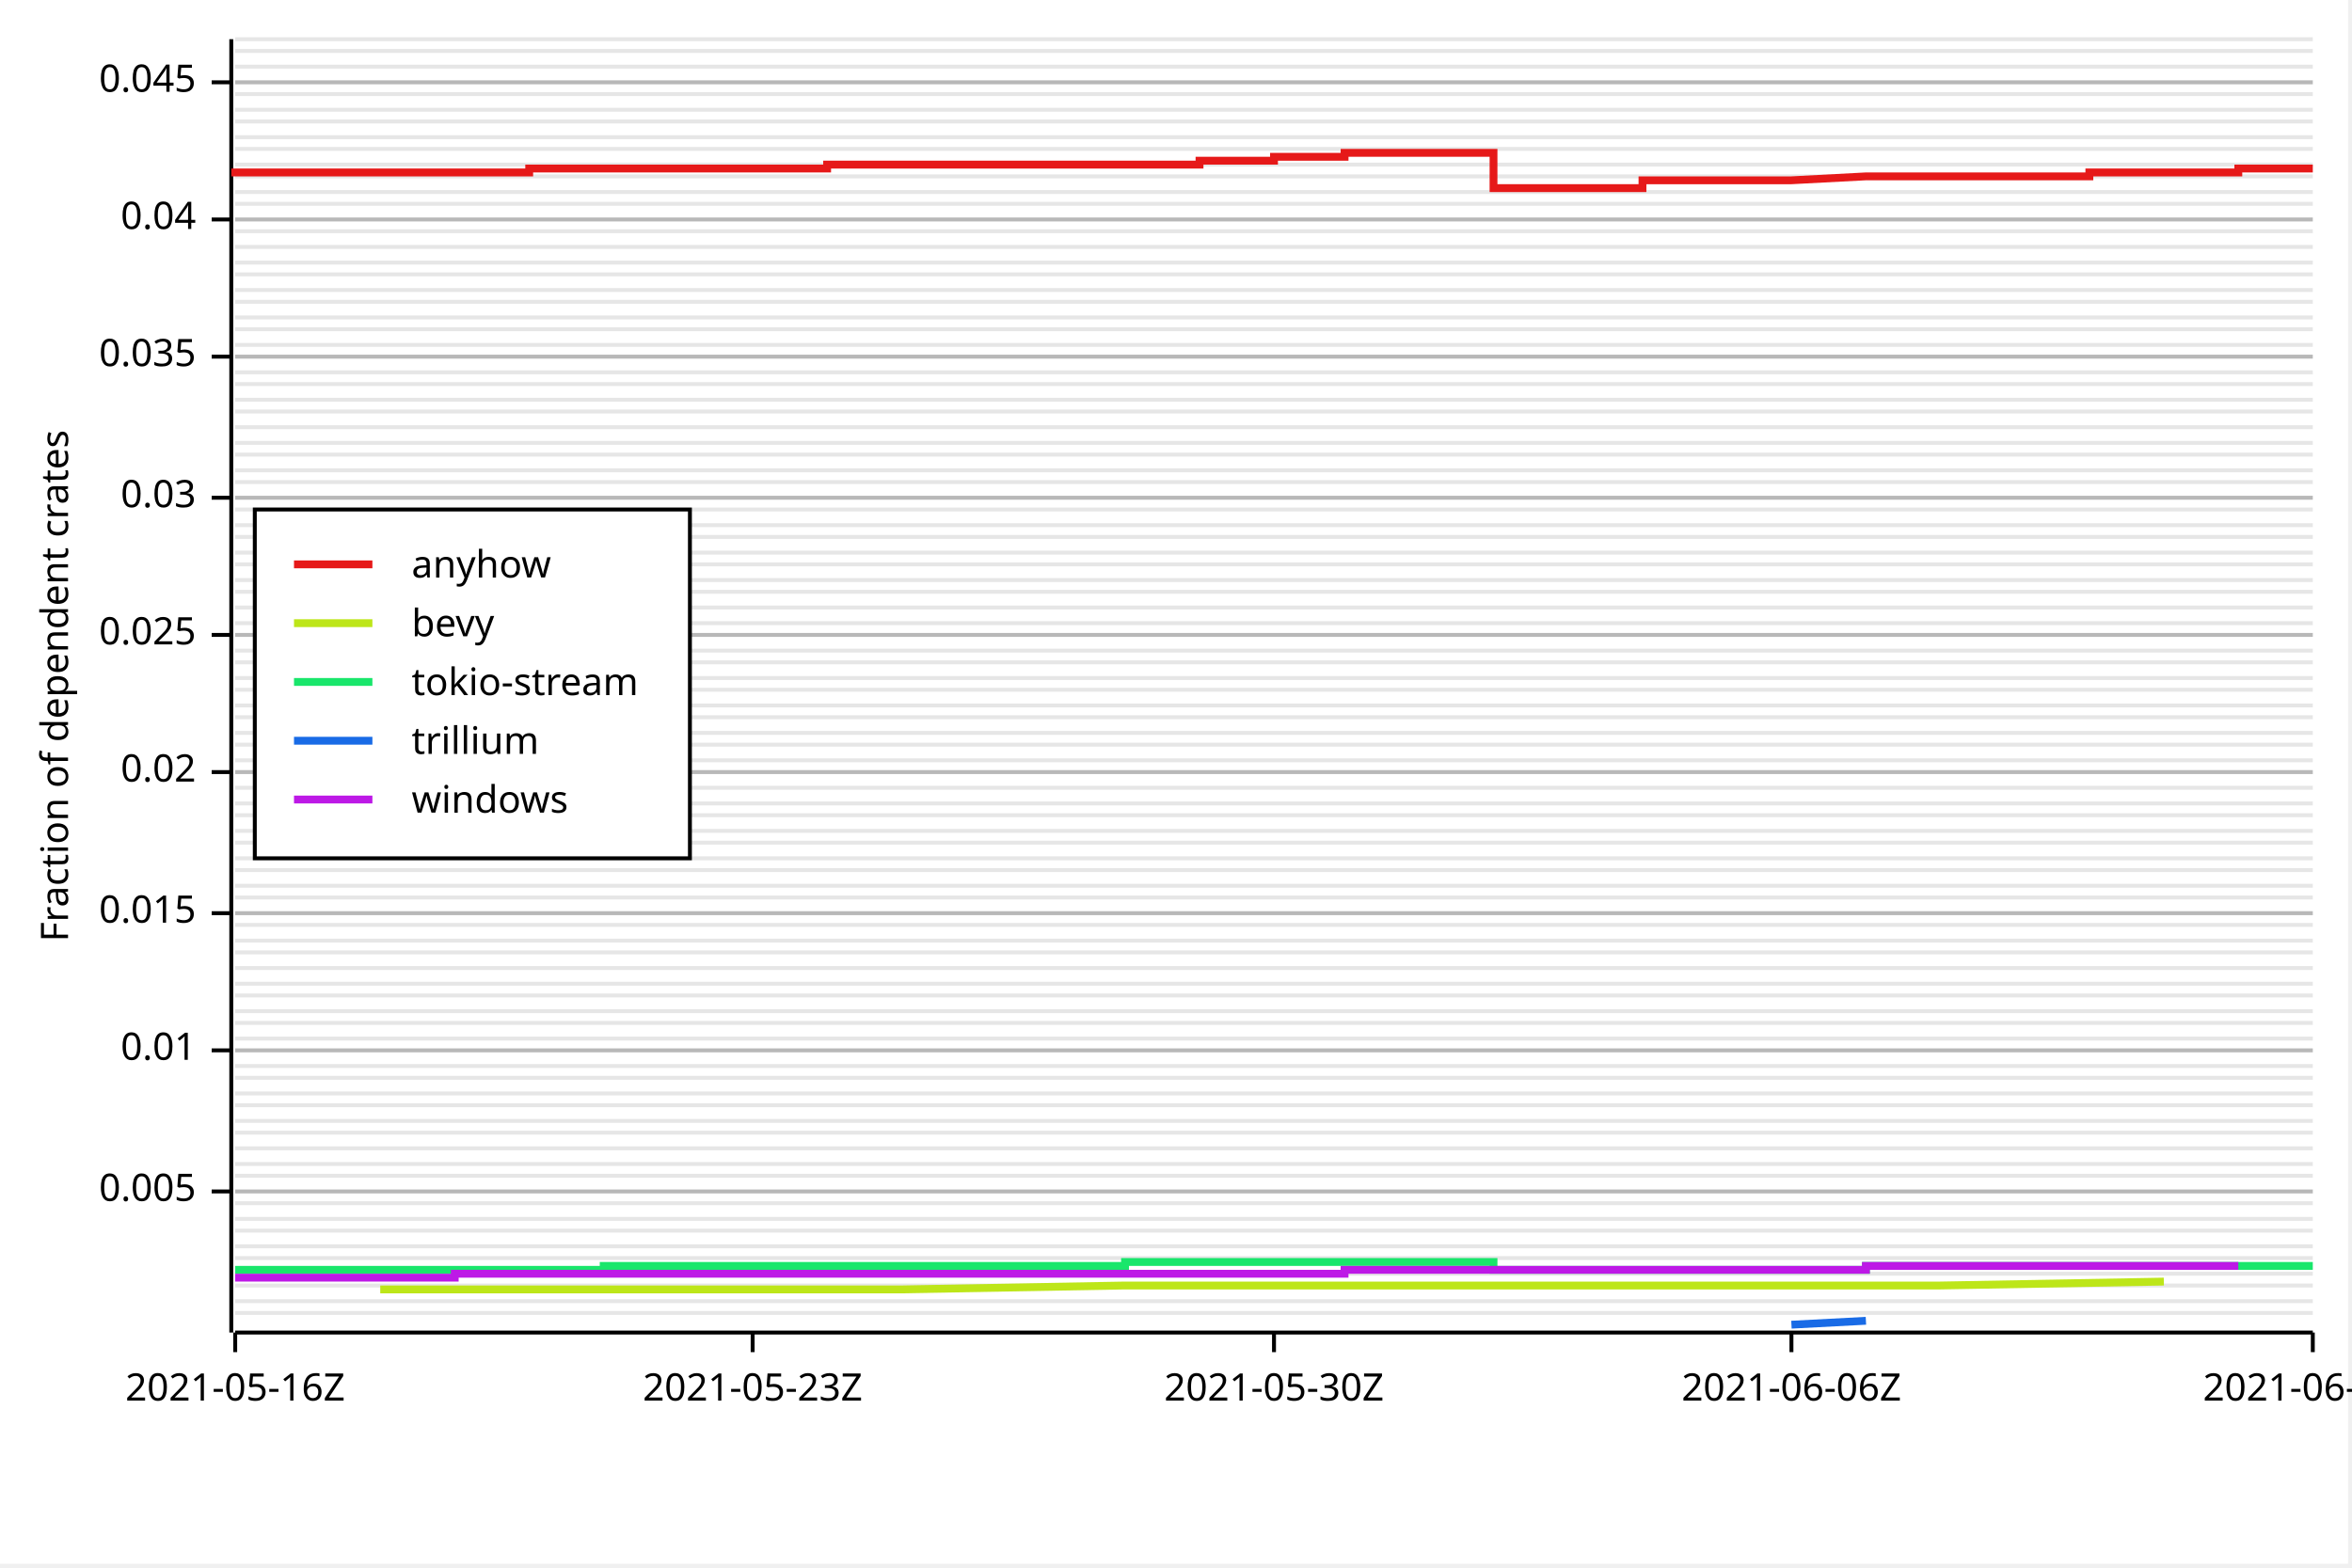
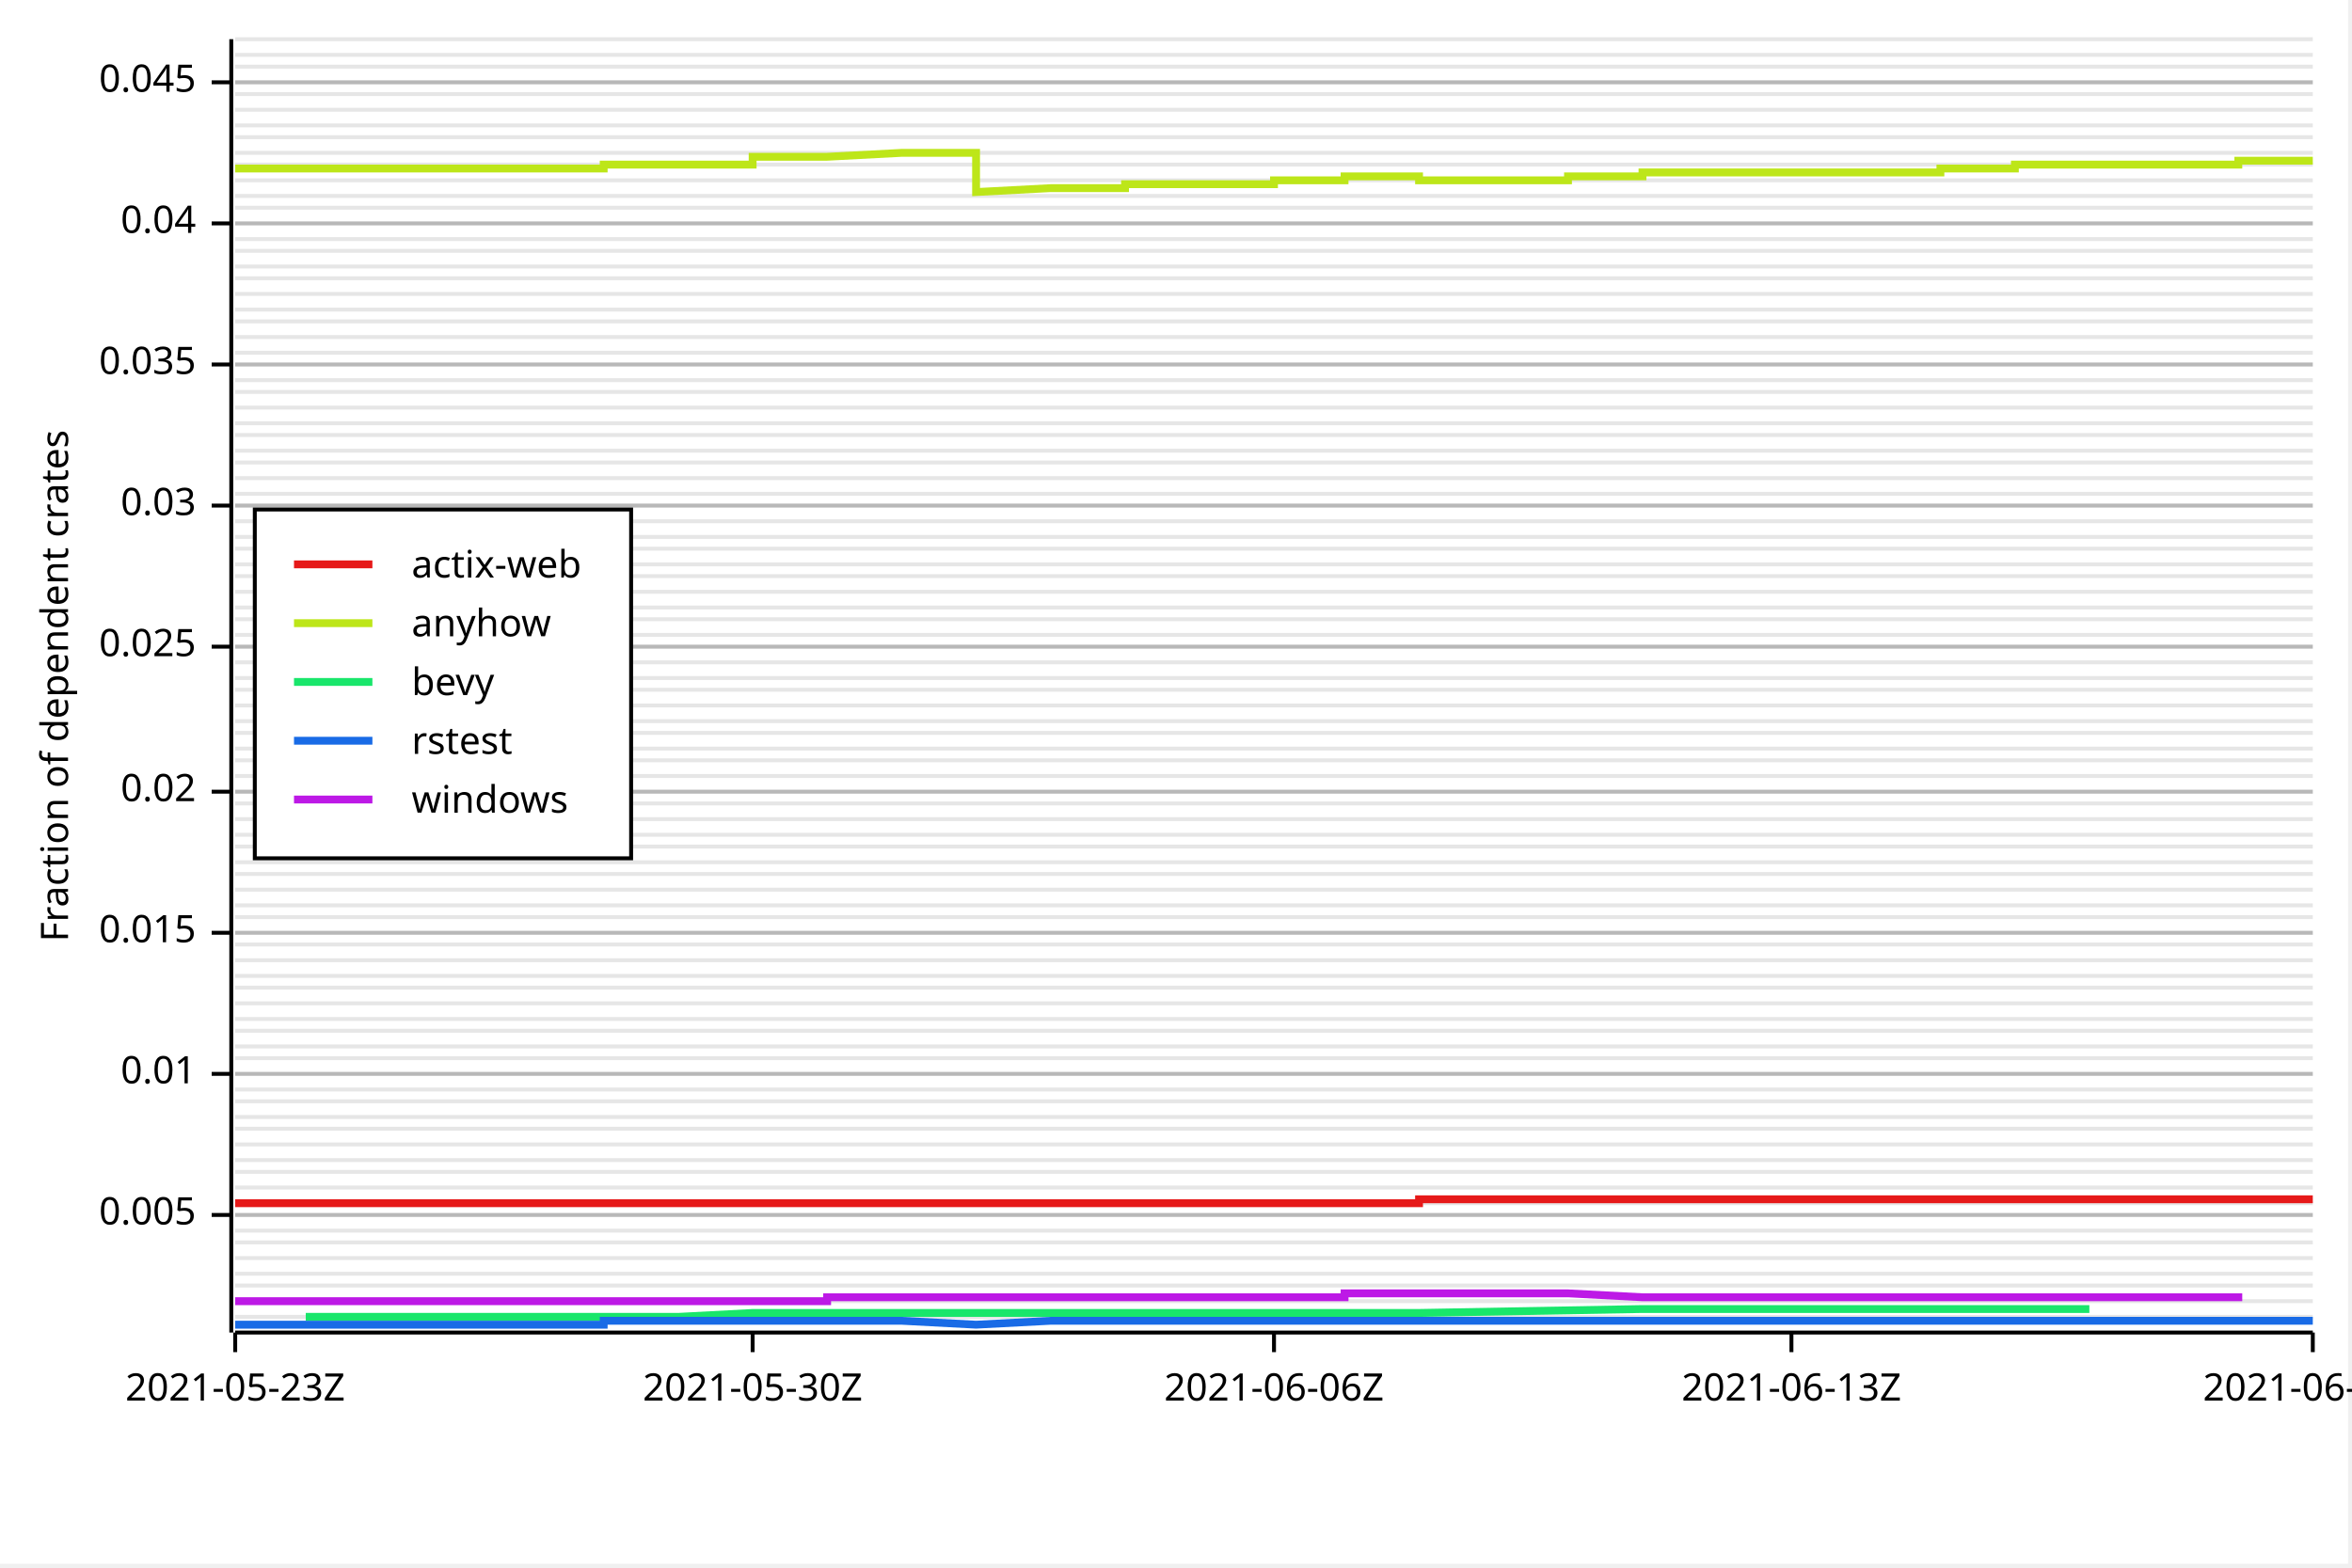
<svg xmlns="http://www.w3.org/2000/svg" width="600" height="400" viewBox="0 0 600 400">
  <rect x="0" y="0" width="599" height="399" opacity="1" fill="#FFFFFF" stroke="none" />
-   <line opacity="0.1" stroke="#000000" stroke-width="1" x1="60" y1="335" x2="590" y2="335" />
+   <line opacity="0.1" stroke="#000000" stroke-width="1" x1="60" y1="336" x2="590" y2="336" />
  <line opacity="0.1" stroke="#000000" stroke-width="1" x1="60" y1="332" x2="590" y2="332" />
  <line opacity="0.1" stroke="#000000" stroke-width="1" x1="60" y1="328" x2="590" y2="328" />
  <line opacity="0.1" stroke="#000000" stroke-width="1" x1="60" y1="325" x2="590" y2="325" />
  <line opacity="0.1" stroke="#000000" stroke-width="1" x1="60" y1="321" x2="590" y2="321" />
-   <line opacity="0.1" stroke="#000000" stroke-width="1" x1="60" y1="318" x2="590" y2="318" />
+   <line opacity="0.1" stroke="#000000" stroke-width="1" x1="60" y1="317" x2="590" y2="317" />
  <line opacity="0.1" stroke="#000000" stroke-width="1" x1="60" y1="314" x2="590" y2="314" />
-   <line opacity="0.1" stroke="#000000" stroke-width="1" x1="60" y1="311" x2="590" y2="311" />
+   <line opacity="0.1" stroke="#000000" stroke-width="1" x1="60" y1="310" x2="590" y2="310" />
  <line opacity="0.1" stroke="#000000" stroke-width="1" x1="60" y1="307" x2="590" y2="307" />
-   <line opacity="0.1" stroke="#000000" stroke-width="1" x1="60" y1="304" x2="590" y2="304" />
-   <line opacity="0.1" stroke="#000000" stroke-width="1" x1="60" y1="300" x2="590" y2="300" />
-   <line opacity="0.1" stroke="#000000" stroke-width="1" x1="60" y1="297" x2="590" y2="297" />
-   <line opacity="0.1" stroke="#000000" stroke-width="1" x1="60" y1="293" x2="590" y2="293" />
-   <line opacity="0.1" stroke="#000000" stroke-width="1" x1="60" y1="289" x2="590" y2="289" />
-   <line opacity="0.1" stroke="#000000" stroke-width="1" x1="60" y1="286" x2="590" y2="286" />
-   <line opacity="0.1" stroke="#000000" stroke-width="1" x1="60" y1="282" x2="590" y2="282" />
-   <line opacity="0.1" stroke="#000000" stroke-width="1" x1="60" y1="279" x2="590" y2="279" />
-   <line opacity="0.1" stroke="#000000" stroke-width="1" x1="60" y1="275" x2="590" y2="275" />
-   <line opacity="0.1" stroke="#000000" stroke-width="1" x1="60" y1="272" x2="590" y2="272" />
-   <line opacity="0.1" stroke="#000000" stroke-width="1" x1="60" y1="268" x2="590" y2="268" />
-   <line opacity="0.1" stroke="#000000" stroke-width="1" x1="60" y1="265" x2="590" y2="265" />
-   <line opacity="0.1" stroke="#000000" stroke-width="1" x1="60" y1="261" x2="590" y2="261" />
-   <line opacity="0.1" stroke="#000000" stroke-width="1" x1="60" y1="258" x2="590" y2="258" />
-   <line opacity="0.1" stroke="#000000" stroke-width="1" x1="60" y1="254" x2="590" y2="254" />
-   <line opacity="0.1" stroke="#000000" stroke-width="1" x1="60" y1="251" x2="590" y2="251" />
-   <line opacity="0.1" stroke="#000000" stroke-width="1" x1="60" y1="247" x2="590" y2="247" />
-   <line opacity="0.1" stroke="#000000" stroke-width="1" x1="60" y1="243" x2="590" y2="243" />
-   <line opacity="0.1" stroke="#000000" stroke-width="1" x1="60" y1="240" x2="590" y2="240" />
-   <line opacity="0.1" stroke="#000000" stroke-width="1" x1="60" y1="236" x2="590" y2="236" />
-   <line opacity="0.1" stroke="#000000" stroke-width="1" x1="60" y1="233" x2="590" y2="233" />
-   <line opacity="0.1" stroke="#000000" stroke-width="1" x1="60" y1="229" x2="590" y2="229" />
-   <line opacity="0.1" stroke="#000000" stroke-width="1" x1="60" y1="226" x2="590" y2="226" />
-   <line opacity="0.1" stroke="#000000" stroke-width="1" x1="60" y1="222" x2="590" y2="222" />
-   <line opacity="0.1" stroke="#000000" stroke-width="1" x1="60" y1="219" x2="590" y2="219" />
-   <line opacity="0.1" stroke="#000000" stroke-width="1" x1="60" y1="215" x2="590" y2="215" />
-   <line opacity="0.1" stroke="#000000" stroke-width="1" x1="60" y1="212" x2="590" y2="212" />
-   <line opacity="0.1" stroke="#000000" stroke-width="1" x1="60" y1="208" x2="590" y2="208" />
+   <line opacity="0.1" stroke="#000000" stroke-width="1" x1="60" y1="303" x2="590" y2="303" />
+   <line opacity="0.1" stroke="#000000" stroke-width="1" x1="60" y1="299" x2="590" y2="299" />
+   <line opacity="0.1" stroke="#000000" stroke-width="1" x1="60" y1="296" x2="590" y2="296" />
+   <line opacity="0.1" stroke="#000000" stroke-width="1" x1="60" y1="292" x2="590" y2="292" />
+   <line opacity="0.1" stroke="#000000" stroke-width="1" x1="60" y1="288" x2="590" y2="288" />
+   <line opacity="0.1" stroke="#000000" stroke-width="1" x1="60" y1="285" x2="590" y2="285" />
+   <line opacity="0.1" stroke="#000000" stroke-width="1" x1="60" y1="281" x2="590" y2="281" />
+   <line opacity="0.1" stroke="#000000" stroke-width="1" x1="60" y1="278" x2="590" y2="278" />
+   <line opacity="0.1" stroke="#000000" stroke-width="1" x1="60" y1="274" x2="590" y2="274" />
+   <line opacity="0.1" stroke="#000000" stroke-width="1" x1="60" y1="270" x2="590" y2="270" />
+   <line opacity="0.1" stroke="#000000" stroke-width="1" x1="60" y1="267" x2="590" y2="267" />
+   <line opacity="0.1" stroke="#000000" stroke-width="1" x1="60" y1="263" x2="590" y2="263" />
+   <line opacity="0.1" stroke="#000000" stroke-width="1" x1="60" y1="260" x2="590" y2="260" />
+   <line opacity="0.1" stroke="#000000" stroke-width="1" x1="60" y1="256" x2="590" y2="256" />
+   <line opacity="0.1" stroke="#000000" stroke-width="1" x1="60" y1="252" x2="590" y2="252" />
+   <line opacity="0.1" stroke="#000000" stroke-width="1" x1="60" y1="249" x2="590" y2="249" />
+   <line opacity="0.1" stroke="#000000" stroke-width="1" x1="60" y1="245" x2="590" y2="245" />
+   <line opacity="0.1" stroke="#000000" stroke-width="1" x1="60" y1="241" x2="590" y2="241" />
+   <line opacity="0.1" stroke="#000000" stroke-width="1" x1="60" y1="238" x2="590" y2="238" />
+   <line opacity="0.1" stroke="#000000" stroke-width="1" x1="60" y1="234" x2="590" y2="234" />
+   <line opacity="0.1" stroke="#000000" stroke-width="1" x1="60" y1="231" x2="590" y2="231" />
+   <line opacity="0.1" stroke="#000000" stroke-width="1" x1="60" y1="227" x2="590" y2="227" />
+   <line opacity="0.1" stroke="#000000" stroke-width="1" x1="60" y1="223" x2="590" y2="223" />
+   <line opacity="0.1" stroke="#000000" stroke-width="1" x1="60" y1="220" x2="590" y2="220" />
+   <line opacity="0.1" stroke="#000000" stroke-width="1" x1="60" y1="216" x2="590" y2="216" />
+   <line opacity="0.1" stroke="#000000" stroke-width="1" x1="60" y1="213" x2="590" y2="213" />
+   <line opacity="0.1" stroke="#000000" stroke-width="1" x1="60" y1="209" x2="590" y2="209" />
  <line opacity="0.1" stroke="#000000" stroke-width="1" x1="60" y1="205" x2="590" y2="205" />
-   <line opacity="0.1" stroke="#000000" stroke-width="1" x1="60" y1="201" x2="590" y2="201" />
-   <line opacity="0.1" stroke="#000000" stroke-width="1" x1="60" y1="197" x2="590" y2="197" />
+   <line opacity="0.1" stroke="#000000" stroke-width="1" x1="60" y1="202" x2="590" y2="202" />
+   <line opacity="0.1" stroke="#000000" stroke-width="1" x1="60" y1="198" x2="590" y2="198" />
  <line opacity="0.1" stroke="#000000" stroke-width="1" x1="60" y1="194" x2="590" y2="194" />
-   <line opacity="0.1" stroke="#000000" stroke-width="1" x1="60" y1="190" x2="590" y2="190" />
+   <line opacity="0.1" stroke="#000000" stroke-width="1" x1="60" y1="191" x2="590" y2="191" />
  <line opacity="0.1" stroke="#000000" stroke-width="1" x1="60" y1="187" x2="590" y2="187" />
-   <line opacity="0.1" stroke="#000000" stroke-width="1" x1="60" y1="183" x2="590" y2="183" />
+   <line opacity="0.1" stroke="#000000" stroke-width="1" x1="60" y1="184" x2="590" y2="184" />
  <line opacity="0.1" stroke="#000000" stroke-width="1" x1="60" y1="180" x2="590" y2="180" />
  <line opacity="0.1" stroke="#000000" stroke-width="1" x1="60" y1="176" x2="590" y2="176" />
  <line opacity="0.1" stroke="#000000" stroke-width="1" x1="60" y1="173" x2="590" y2="173" />
  <line opacity="0.1" stroke="#000000" stroke-width="1" x1="60" y1="169" x2="590" y2="169" />
-   <line opacity="0.1" stroke="#000000" stroke-width="1" x1="60" y1="166" x2="590" y2="166" />
+   <line opacity="0.1" stroke="#000000" stroke-width="1" x1="60" y1="165" x2="590" y2="165" />
  <line opacity="0.1" stroke="#000000" stroke-width="1" x1="60" y1="162" x2="590" y2="162" />
-   <line opacity="0.1" stroke="#000000" stroke-width="1" x1="60" y1="159" x2="590" y2="159" />
+   <line opacity="0.1" stroke="#000000" stroke-width="1" x1="60" y1="158" x2="590" y2="158" />
  <line opacity="0.1" stroke="#000000" stroke-width="1" x1="60" y1="155" x2="590" y2="155" />
  <line opacity="0.1" stroke="#000000" stroke-width="1" x1="60" y1="151" x2="590" y2="151" />
-   <line opacity="0.1" stroke="#000000" stroke-width="1" x1="60" y1="148" x2="590" y2="148" />
+   <line opacity="0.1" stroke="#000000" stroke-width="1" x1="60" y1="147" x2="590" y2="147" />
  <line opacity="0.1" stroke="#000000" stroke-width="1" x1="60" y1="144" x2="590" y2="144" />
-   <line opacity="0.1" stroke="#000000" stroke-width="1" x1="60" y1="141" x2="590" y2="141" />
+   <line opacity="0.1" stroke="#000000" stroke-width="1" x1="60" y1="140" x2="590" y2="140" />
  <line opacity="0.1" stroke="#000000" stroke-width="1" x1="60" y1="137" x2="590" y2="137" />
-   <line opacity="0.1" stroke="#000000" stroke-width="1" x1="60" y1="134" x2="590" y2="134" />
-   <line opacity="0.1" stroke="#000000" stroke-width="1" x1="60" y1="130" x2="590" y2="130" />
-   <line opacity="0.1" stroke="#000000" stroke-width="1" x1="60" y1="127" x2="590" y2="127" />
-   <line opacity="0.1" stroke="#000000" stroke-width="1" x1="60" y1="123" x2="590" y2="123" />
-   <line opacity="0.1" stroke="#000000" stroke-width="1" x1="60" y1="120" x2="590" y2="120" />
-   <line opacity="0.1" stroke="#000000" stroke-width="1" x1="60" y1="116" x2="590" y2="116" />
-   <line opacity="0.1" stroke="#000000" stroke-width="1" x1="60" y1="113" x2="590" y2="113" />
-   <line opacity="0.1" stroke="#000000" stroke-width="1" x1="60" y1="109" x2="590" y2="109" />
-   <line opacity="0.1" stroke="#000000" stroke-width="1" x1="60" y1="105" x2="590" y2="105" />
-   <line opacity="0.1" stroke="#000000" stroke-width="1" x1="60" y1="102" x2="590" y2="102" />
-   <line opacity="0.1" stroke="#000000" stroke-width="1" x1="60" y1="98" x2="590" y2="98" />
-   <line opacity="0.1" stroke="#000000" stroke-width="1" x1="60" y1="95" x2="590" y2="95" />
-   <line opacity="0.1" stroke="#000000" stroke-width="1" x1="60" y1="91" x2="590" y2="91" />
-   <line opacity="0.1" stroke="#000000" stroke-width="1" x1="60" y1="88" x2="590" y2="88" />
-   <line opacity="0.1" stroke="#000000" stroke-width="1" x1="60" y1="84" x2="590" y2="84" />
-   <line opacity="0.1" stroke="#000000" stroke-width="1" x1="60" y1="81" x2="590" y2="81" />
-   <line opacity="0.1" stroke="#000000" stroke-width="1" x1="60" y1="77" x2="590" y2="77" />
-   <line opacity="0.1" stroke="#000000" stroke-width="1" x1="60" y1="74" x2="590" y2="74" />
-   <line opacity="0.1" stroke="#000000" stroke-width="1" x1="60" y1="70" x2="590" y2="70" />
-   <line opacity="0.1" stroke="#000000" stroke-width="1" x1="60" y1="67" x2="590" y2="67" />
-   <line opacity="0.1" stroke="#000000" stroke-width="1" x1="60" y1="63" x2="590" y2="63" />
-   <line opacity="0.1" stroke="#000000" stroke-width="1" x1="60" y1="59" x2="590" y2="59" />
-   <line opacity="0.1" stroke="#000000" stroke-width="1" x1="60" y1="56" x2="590" y2="56" />
-   <line opacity="0.1" stroke="#000000" stroke-width="1" x1="60" y1="52" x2="590" y2="52" />
-   <line opacity="0.1" stroke="#000000" stroke-width="1" x1="60" y1="49" x2="590" y2="49" />
-   <line opacity="0.1" stroke="#000000" stroke-width="1" x1="60" y1="45" x2="590" y2="45" />
+   <line opacity="0.1" stroke="#000000" stroke-width="1" x1="60" y1="133" x2="590" y2="133" />
+   <line opacity="0.1" stroke="#000000" stroke-width="1" x1="60" y1="129" x2="590" y2="129" />
+   <line opacity="0.1" stroke="#000000" stroke-width="1" x1="60" y1="126" x2="590" y2="126" />
+   <line opacity="0.1" stroke="#000000" stroke-width="1" x1="60" y1="122" x2="590" y2="122" />
+   <line opacity="0.1" stroke="#000000" stroke-width="1" x1="60" y1="118" x2="590" y2="118" />
+   <line opacity="0.1" stroke="#000000" stroke-width="1" x1="60" y1="115" x2="590" y2="115" />
+   <line opacity="0.1" stroke="#000000" stroke-width="1" x1="60" y1="111" x2="590" y2="111" />
+   <line opacity="0.1" stroke="#000000" stroke-width="1" x1="60" y1="108" x2="590" y2="108" />
+   <line opacity="0.1" stroke="#000000" stroke-width="1" x1="60" y1="104" x2="590" y2="104" />
+   <line opacity="0.1" stroke="#000000" stroke-width="1" x1="60" y1="100" x2="590" y2="100" />
+   <line opacity="0.1" stroke="#000000" stroke-width="1" x1="60" y1="97" x2="590" y2="97" />
+   <line opacity="0.1" stroke="#000000" stroke-width="1" x1="60" y1="93" x2="590" y2="93" />
+   <line opacity="0.1" stroke="#000000" stroke-width="1" x1="60" y1="90" x2="590" y2="90" />
+   <line opacity="0.1" stroke="#000000" stroke-width="1" x1="60" y1="86" x2="590" y2="86" />
+   <line opacity="0.1" stroke="#000000" stroke-width="1" x1="60" y1="82" x2="590" y2="82" />
+   <line opacity="0.1" stroke="#000000" stroke-width="1" x1="60" y1="79" x2="590" y2="79" />
+   <line opacity="0.1" stroke="#000000" stroke-width="1" x1="60" y1="75" x2="590" y2="75" />
+   <line opacity="0.1" stroke="#000000" stroke-width="1" x1="60" y1="71" x2="590" y2="71" />
+   <line opacity="0.1" stroke="#000000" stroke-width="1" x1="60" y1="68" x2="590" y2="68" />
+   <line opacity="0.1" stroke="#000000" stroke-width="1" x1="60" y1="64" x2="590" y2="64" />
+   <line opacity="0.1" stroke="#000000" stroke-width="1" x1="60" y1="61" x2="590" y2="61" />
+   <line opacity="0.1" stroke="#000000" stroke-width="1" x1="60" y1="57" x2="590" y2="57" />
+   <line opacity="0.1" stroke="#000000" stroke-width="1" x1="60" y1="53" x2="590" y2="53" />
+   <line opacity="0.1" stroke="#000000" stroke-width="1" x1="60" y1="50" x2="590" y2="50" />
+   <line opacity="0.1" stroke="#000000" stroke-width="1" x1="60" y1="46" x2="590" y2="46" />
  <line opacity="0.1" stroke="#000000" stroke-width="1" x1="60" y1="42" x2="590" y2="42" />
-   <line opacity="0.1" stroke="#000000" stroke-width="1" x1="60" y1="38" x2="590" y2="38" />
+   <line opacity="0.1" stroke="#000000" stroke-width="1" x1="60" y1="39" x2="590" y2="39" />
  <line opacity="0.1" stroke="#000000" stroke-width="1" x1="60" y1="35" x2="590" y2="35" />
-   <line opacity="0.1" stroke="#000000" stroke-width="1" x1="60" y1="31" x2="590" y2="31" />
+   <line opacity="0.1" stroke="#000000" stroke-width="1" x1="60" y1="32" x2="590" y2="32" />
  <line opacity="0.1" stroke="#000000" stroke-width="1" x1="60" y1="28" x2="590" y2="28" />
  <line opacity="0.1" stroke="#000000" stroke-width="1" x1="60" y1="24" x2="590" y2="24" />
  <line opacity="0.1" stroke="#000000" stroke-width="1" x1="60" y1="21" x2="590" y2="21" />
  <line opacity="0.1" stroke="#000000" stroke-width="1" x1="60" y1="17" x2="590" y2="17" />
-   <line opacity="0.1" stroke="#000000" stroke-width="1" x1="60" y1="13" x2="590" y2="13" />
+   <line opacity="0.1" stroke="#000000" stroke-width="1" x1="60" y1="14" x2="590" y2="14" />
  <line opacity="0.1" stroke="#000000" stroke-width="1" x1="60" y1="10" x2="590" y2="10" />
  <text x="10" y="175" dy="0.76em" text-anchor="middle" font-family="sans-serif" font-size="9.677" opacity="1" fill="#000000" transform="rotate(270, 10, 175)">
Fraction of dependent crates
</text>
-   <line opacity="0.2" stroke="#000000" stroke-width="1" x1="60" y1="304" x2="590" y2="304" />
-   <line opacity="0.2" stroke="#000000" stroke-width="1" x1="60" y1="268" x2="590" y2="268" />
-   <line opacity="0.2" stroke="#000000" stroke-width="1" x1="60" y1="233" x2="590" y2="233" />
-   <line opacity="0.2" stroke="#000000" stroke-width="1" x1="60" y1="197" x2="590" y2="197" />
-   <line opacity="0.2" stroke="#000000" stroke-width="1" x1="60" y1="162" x2="590" y2="162" />
-   <line opacity="0.2" stroke="#000000" stroke-width="1" x1="60" y1="127" x2="590" y2="127" />
-   <line opacity="0.2" stroke="#000000" stroke-width="1" x1="60" y1="91" x2="590" y2="91" />
-   <line opacity="0.2" stroke="#000000" stroke-width="1" x1="60" y1="56" x2="590" y2="56" />
+   <line opacity="0.2" stroke="#000000" stroke-width="1" x1="60" y1="310" x2="590" y2="310" />
+   <line opacity="0.2" stroke="#000000" stroke-width="1" x1="60" y1="274" x2="590" y2="274" />
+   <line opacity="0.2" stroke="#000000" stroke-width="1" x1="60" y1="238" x2="590" y2="238" />
+   <line opacity="0.2" stroke="#000000" stroke-width="1" x1="60" y1="202" x2="590" y2="202" />
+   <line opacity="0.2" stroke="#000000" stroke-width="1" x1="60" y1="165" x2="590" y2="165" />
+   <line opacity="0.2" stroke="#000000" stroke-width="1" x1="60" y1="129" x2="590" y2="129" />
+   <line opacity="0.2" stroke="#000000" stroke-width="1" x1="60" y1="93" x2="590" y2="93" />
+   <line opacity="0.2" stroke="#000000" stroke-width="1" x1="60" y1="57" x2="590" y2="57" />
  <line opacity="0.2" stroke="#000000" stroke-width="1" x1="60" y1="21" x2="590" y2="21" />
  <polyline fill="none" opacity="1" stroke="#000000" stroke-width="1" points="59,10 59,340 " />
-   <text x="50" y="304" dy="0.5ex" text-anchor="end" font-family="sans-serif" font-size="9.677" opacity="1" fill="#000000">
+   <text x="50" y="310" dy="0.5ex" text-anchor="end" font-family="sans-serif" font-size="9.677" opacity="1" fill="#000000">
0.005
</text>
-   <polyline fill="none" opacity="1" stroke="#000000" stroke-width="1" points="54,304 59,304 " />
-   <text x="50" y="268" dy="0.5ex" text-anchor="end" font-family="sans-serif" font-size="9.677" opacity="1" fill="#000000">
+   <polyline fill="none" opacity="1" stroke="#000000" stroke-width="1" points="54,310 59,310 " />
+   <text x="50" y="274" dy="0.5ex" text-anchor="end" font-family="sans-serif" font-size="9.677" opacity="1" fill="#000000">
0.01
</text>
-   <polyline fill="none" opacity="1" stroke="#000000" stroke-width="1" points="54,268 59,268 " />
-   <text x="50" y="233" dy="0.5ex" text-anchor="end" font-family="sans-serif" font-size="9.677" opacity="1" fill="#000000">
+   <polyline fill="none" opacity="1" stroke="#000000" stroke-width="1" points="54,274 59,274 " />
+   <text x="50" y="238" dy="0.5ex" text-anchor="end" font-family="sans-serif" font-size="9.677" opacity="1" fill="#000000">
0.015
</text>
-   <polyline fill="none" opacity="1" stroke="#000000" stroke-width="1" points="54,233 59,233 " />
-   <text x="50" y="197" dy="0.5ex" text-anchor="end" font-family="sans-serif" font-size="9.677" opacity="1" fill="#000000">
+   <polyline fill="none" opacity="1" stroke="#000000" stroke-width="1" points="54,238 59,238 " />
+   <text x="50" y="202" dy="0.5ex" text-anchor="end" font-family="sans-serif" font-size="9.677" opacity="1" fill="#000000">
0.02
</text>
-   <polyline fill="none" opacity="1" stroke="#000000" stroke-width="1" points="54,197 59,197 " />
-   <text x="50" y="162" dy="0.5ex" text-anchor="end" font-family="sans-serif" font-size="9.677" opacity="1" fill="#000000">
+   <polyline fill="none" opacity="1" stroke="#000000" stroke-width="1" points="54,202 59,202 " />
+   <text x="50" y="165" dy="0.5ex" text-anchor="end" font-family="sans-serif" font-size="9.677" opacity="1" fill="#000000">
0.025
</text>
-   <polyline fill="none" opacity="1" stroke="#000000" stroke-width="1" points="54,162 59,162 " />
-   <text x="50" y="127" dy="0.5ex" text-anchor="end" font-family="sans-serif" font-size="9.677" opacity="1" fill="#000000">
+   <polyline fill="none" opacity="1" stroke="#000000" stroke-width="1" points="54,165 59,165 " />
+   <text x="50" y="129" dy="0.5ex" text-anchor="end" font-family="sans-serif" font-size="9.677" opacity="1" fill="#000000">
0.03
</text>
-   <polyline fill="none" opacity="1" stroke="#000000" stroke-width="1" points="54,127 59,127 " />
-   <text x="50" y="91" dy="0.5ex" text-anchor="end" font-family="sans-serif" font-size="9.677" opacity="1" fill="#000000">
+   <polyline fill="none" opacity="1" stroke="#000000" stroke-width="1" points="54,129 59,129 " />
+   <text x="50" y="93" dy="0.5ex" text-anchor="end" font-family="sans-serif" font-size="9.677" opacity="1" fill="#000000">
0.035
</text>
-   <polyline fill="none" opacity="1" stroke="#000000" stroke-width="1" points="54,91 59,91 " />
-   <text x="50" y="56" dy="0.5ex" text-anchor="end" font-family="sans-serif" font-size="9.677" opacity="1" fill="#000000">
+   <polyline fill="none" opacity="1" stroke="#000000" stroke-width="1" points="54,93 59,93 " />
+   <text x="50" y="57" dy="0.5ex" text-anchor="end" font-family="sans-serif" font-size="9.677" opacity="1" fill="#000000">
0.04
</text>
-   <polyline fill="none" opacity="1" stroke="#000000" stroke-width="1" points="54,56 59,56 " />
+   <polyline fill="none" opacity="1" stroke="#000000" stroke-width="1" points="54,57 59,57 " />
  <text x="50" y="21" dy="0.5ex" text-anchor="end" font-family="sans-serif" font-size="9.677" opacity="1" fill="#000000">
0.045
</text>
  <polyline fill="none" opacity="1" stroke="#000000" stroke-width="1" points="54,21 59,21 " />
  <polyline fill="none" opacity="1" stroke="#000000" stroke-width="1" points="60,340 590,340 " />
  <text x="60" y="350" dy="0.76em" text-anchor="middle" font-family="sans-serif" font-size="9.677" opacity="1" fill="#000000">
- 2021-05-16Z
+ 2021-05-23Z
</text>
  <polyline fill="none" opacity="1" stroke="#000000" stroke-width="1" points="60,340 60,345 " />
  <text x="192" y="350" dy="0.76em" text-anchor="middle" font-family="sans-serif" font-size="9.677" opacity="1" fill="#000000">
- 2021-05-23Z
+ 2021-05-30Z
</text>
  <polyline fill="none" opacity="1" stroke="#000000" stroke-width="1" points="192,340 192,345 " />
  <text x="325" y="350" dy="0.76em" text-anchor="middle" font-family="sans-serif" font-size="9.677" opacity="1" fill="#000000">
- 2021-05-30Z
+ 2021-06-06Z
</text>
  <polyline fill="none" opacity="1" stroke="#000000" stroke-width="1" points="325,340 325,345 " />
  <text x="457" y="350" dy="0.76em" text-anchor="middle" font-family="sans-serif" font-size="9.677" opacity="1" fill="#000000">
- 2021-06-06Z
+ 2021-06-13Z
</text>
  <polyline fill="none" opacity="1" stroke="#000000" stroke-width="1" points="457,340 457,345 " />
  <text x="590" y="350" dy="0.76em" text-anchor="middle" font-family="sans-serif" font-size="9.677" opacity="1" fill="#000000">
- 2021-06-13Z
+ 2021-06-20Z
</text>
  <polyline fill="none" opacity="1" stroke="#000000" stroke-width="1" points="590,340 590,345 " />
-   <polyline fill="none" opacity="1" stroke="#E61919" stroke-width="2" points="60,45 60,44 78,44 78,44 97,44 97,44 116,44 116,44 135,44 135,43 154,43 154,43 173,43 173,43 192,43 192,43 211,43 211,42 230,42 230,42 249,42 249,42 268,42 268,42 287,42 287,42 306,42 306,41 325,41 325,40 343,40 343,39 362,39 381,39 381,48 400,48 419,48 419,46 438,46 438,46 457,46 457,46 476,45 476,45 495,45 495,45 514,45 514,45 533,45 533,44 552,44 552,44 571,44 571,43 590,43 " />
-   <polyline fill="none" opacity="1" stroke="#BDE619" stroke-width="2" points="97,329 116,329 154,329 173,329 211,329 230,329 287,328 306,328 325,328 381,328 438,328 495,328 552,327 " />
-   <polyline fill="none" opacity="1" stroke="#19E66B" stroke-width="2" points="60,324 60,324 78,324 78,324 97,324 97,324 116,324 116,324 135,324 135,324 154,324 154,323 173,323 173,323 192,323 192,323 211,323 211,323 230,323 230,323 249,323 249,323 268,323 268,323 287,323 287,322 306,322 306,322 325,322 325,322 343,322 343,322 362,322 381,322 381,324 400,324 419,324 419,324 438,324 438,324 457,324 457,324 476,324 476,323 495,323 495,323 514,323 514,323 533,323 533,323 552,323 552,323 571,323 571,323 590,323 " />
-   <polyline fill="none" opacity="1" stroke="#196BE6" stroke-width="2" points="457,338 476,337 " />
-   <polyline fill="none" opacity="1" stroke="#BD19E6" stroke-width="2" points="60,326 78,326 97,326 97,326 116,326 116,325 135,325 135,325 154,325 154,325 173,325 173,325 192,325 192,325 211,325 211,325 230,325 230,325 249,325 249,325 268,325 268,325 287,325 287,325 306,325 306,325 325,325 325,325 343,325 343,324 362,324 381,324 381,324 419,324 438,324 438,324 457,324 457,324 476,324 476,323 495,323 495,323 514,323 514,323 533,323 533,323 552,323 571,323 571,323 " />
-   <rect x="65" y="130" width="111" height="89" opacity="1" fill="#FFFFFF" stroke="none" />
-   <rect x="65" y="130" width="111" height="89" opacity="1" fill="none" stroke="#000000" />
+   <polyline fill="none" opacity="1" stroke="#E61919" stroke-width="2" points="60,307 60,307 78,307 78,307 97,307 97,307 116,307 116,307 135,307 135,307 154,307 154,307 173,307 173,307 192,307 192,307 211,307 211,307 230,307 249,307 249,307 268,307 287,307 287,307 306,307 306,307 325,307 325,307 343,307 343,307 362,307 362,306 381,306 381,306 400,306 400,306 419,306 419,306 438,306 438,306 457,306 457,306 476,306 476,306 495,306 495,306 514,306 514,306 533,306 552,306 552,306 571,306 571,306 590,306 " />
+   <polyline fill="none" opacity="1" stroke="#BDE619" stroke-width="2" points="60,43 60,43 78,43 78,43 97,43 97,43 116,43 116,43 135,43 135,43 154,43 154,42 173,42 173,42 192,42 192,40 211,40 211,40 230,39 249,39 249,49 268,48 287,48 287,47 306,47 306,47 325,47 325,46 343,46 343,45 362,45 362,46 381,46 381,46 400,46 400,45 419,45 419,44 438,44 438,44 457,44 457,44 476,44 476,44 495,44 495,43 514,43 514,42 533,42 552,42 552,42 571,42 571,41 590,41 " />
+   <polyline fill="none" opacity="1" stroke="#19E66B" stroke-width="2" points="78,336 97,336 154,336 173,336 192,335 249,335 306,335 362,335 419,334 514,334 533,334 " />
+   <polyline fill="none" opacity="1" stroke="#196BE6" stroke-width="2" points="60,338 78,338 78,338 97,338 97,338 116,338 116,338 135,338 154,338 154,337 173,337 173,337 192,337 211,337 211,337 230,337 249,338 268,337 287,337 287,337 306,337 306,337 343,337 362,337 381,337 419,337 419,337 438,337 476,337 495,337 495,337 514,337 533,337 552,337 552,337 571,337 571,337 590,337 " />
+   <polyline fill="none" opacity="1" stroke="#BD19E6" stroke-width="2" points="60,332 60,332 78,332 78,332 97,332 97,332 116,332 116,332 135,332 135,332 154,332 154,332 173,332 173,332 192,332 192,332 211,332 211,331 230,331 249,331 249,331 287,331 306,331 306,331 325,331 325,331 343,331 343,330 362,330 362,330 381,330 381,330 400,330 400,330 419,331 438,331 438,331 457,331 476,331 476,331 495,331 495,331 514,331 514,331 552,331 552,331 571,331 571,330 " />
+   <rect x="65" y="130" width="96" height="89" opacity="1" fill="#FFFFFF" stroke="none" />
+   <rect x="65" y="130" width="96" height="89" opacity="1" fill="none" stroke="#000000" />
  <text x="105" y="140" dy="0.76em" text-anchor="start" font-family="sans-serif" font-size="9.677" opacity="1" fill="#000000">
+ actix-web
+ </text>
+   <text x="105" y="155" dy="0.76em" text-anchor="start" font-family="sans-serif" font-size="9.677" opacity="1" fill="#000000">
anyhow
</text>
-   <text x="105" y="155" dy="0.76em" text-anchor="start" font-family="sans-serif" font-size="9.677" opacity="1" fill="#000000">
+   <text x="105" y="170" dy="0.76em" text-anchor="start" font-family="sans-serif" font-size="9.677" opacity="1" fill="#000000">
bevy
</text>
-   <text x="105" y="170" dy="0.76em" text-anchor="start" font-family="sans-serif" font-size="9.677" opacity="1" fill="#000000">
- tokio-stream
- </text>
  <text x="105" y="185" dy="0.76em" text-anchor="start" font-family="sans-serif" font-size="9.677" opacity="1" fill="#000000">
- trillium
+ rstest
</text>
  <text x="105" y="200" dy="0.76em" text-anchor="start" font-family="sans-serif" font-size="9.677" opacity="1" fill="#000000">
windows
</text>
  <polyline fill="none" opacity="1" stroke="#E61919" stroke-width="2" points="75,144 95,144 " />
  <polyline fill="none" opacity="1" stroke="#BDE619" stroke-width="2" points="75,159 95,159 " />
  <polyline fill="none" opacity="1" stroke="#19E66B" stroke-width="2" points="75,174 95,174 " />
  <polyline fill="none" opacity="1" stroke="#196BE6" stroke-width="2" points="75,189 95,189 " />
  <polyline fill="none" opacity="1" stroke="#BD19E6" stroke-width="2" points="75,204 95,204 " />
</svg>
